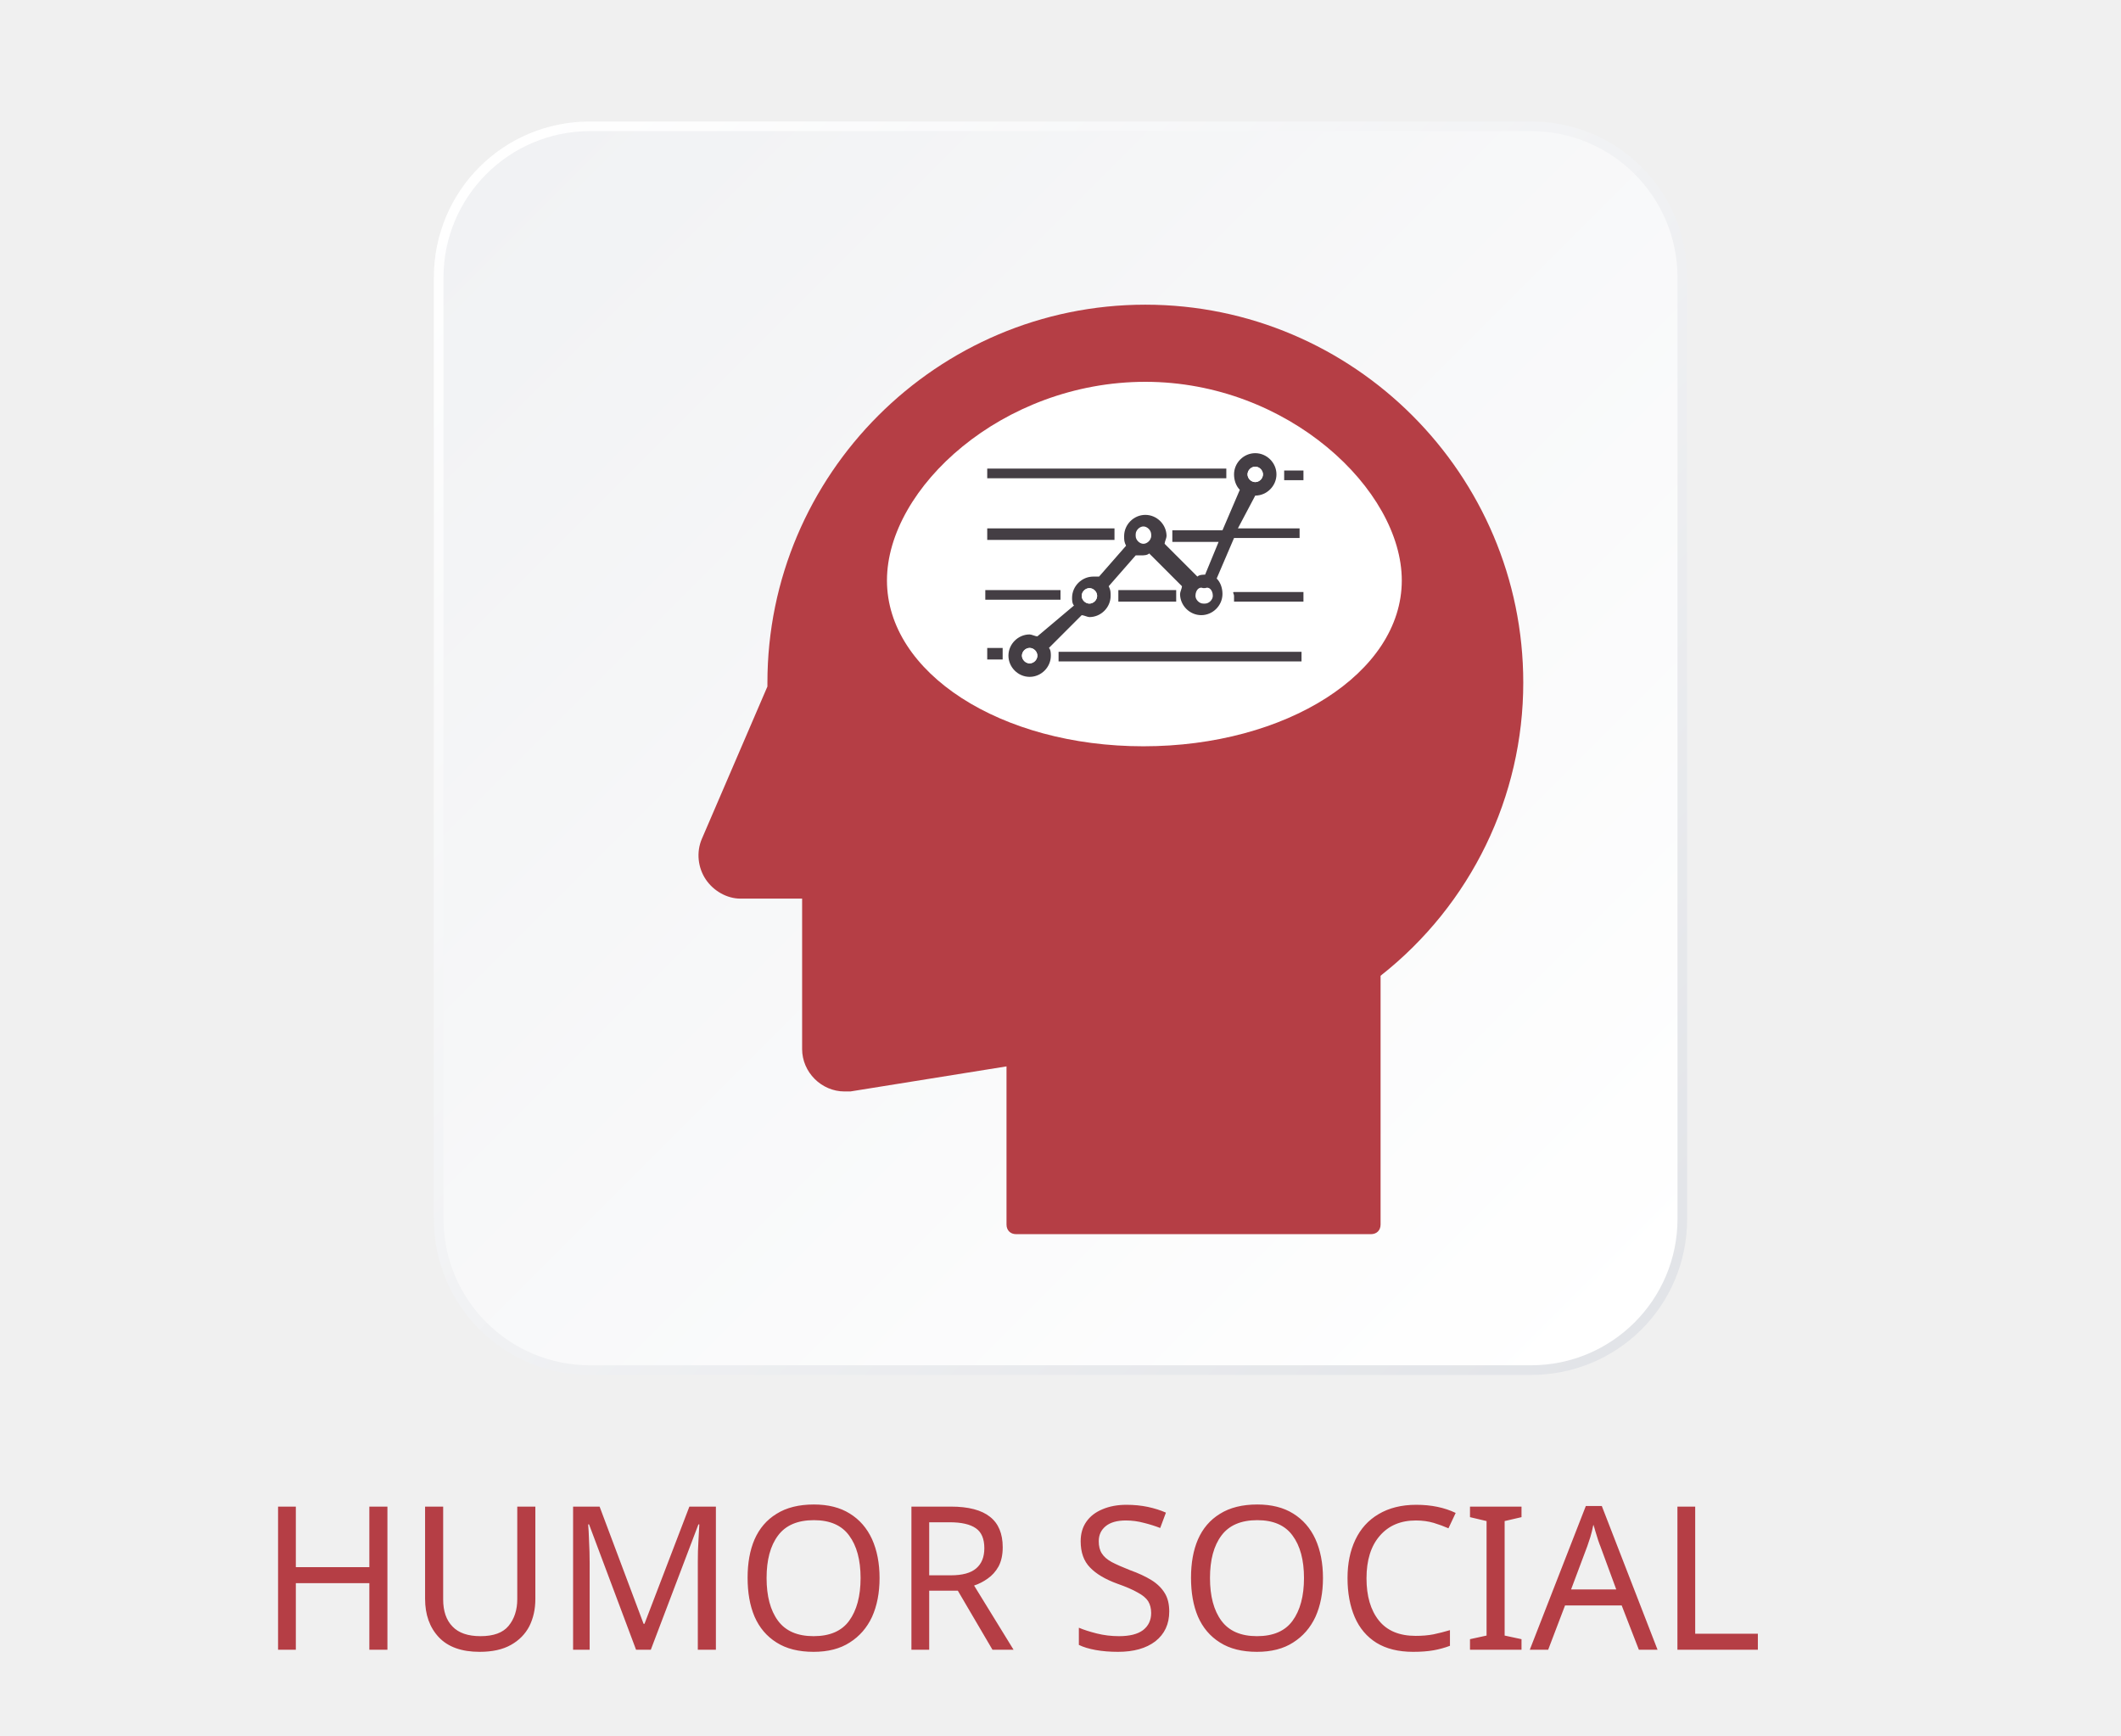
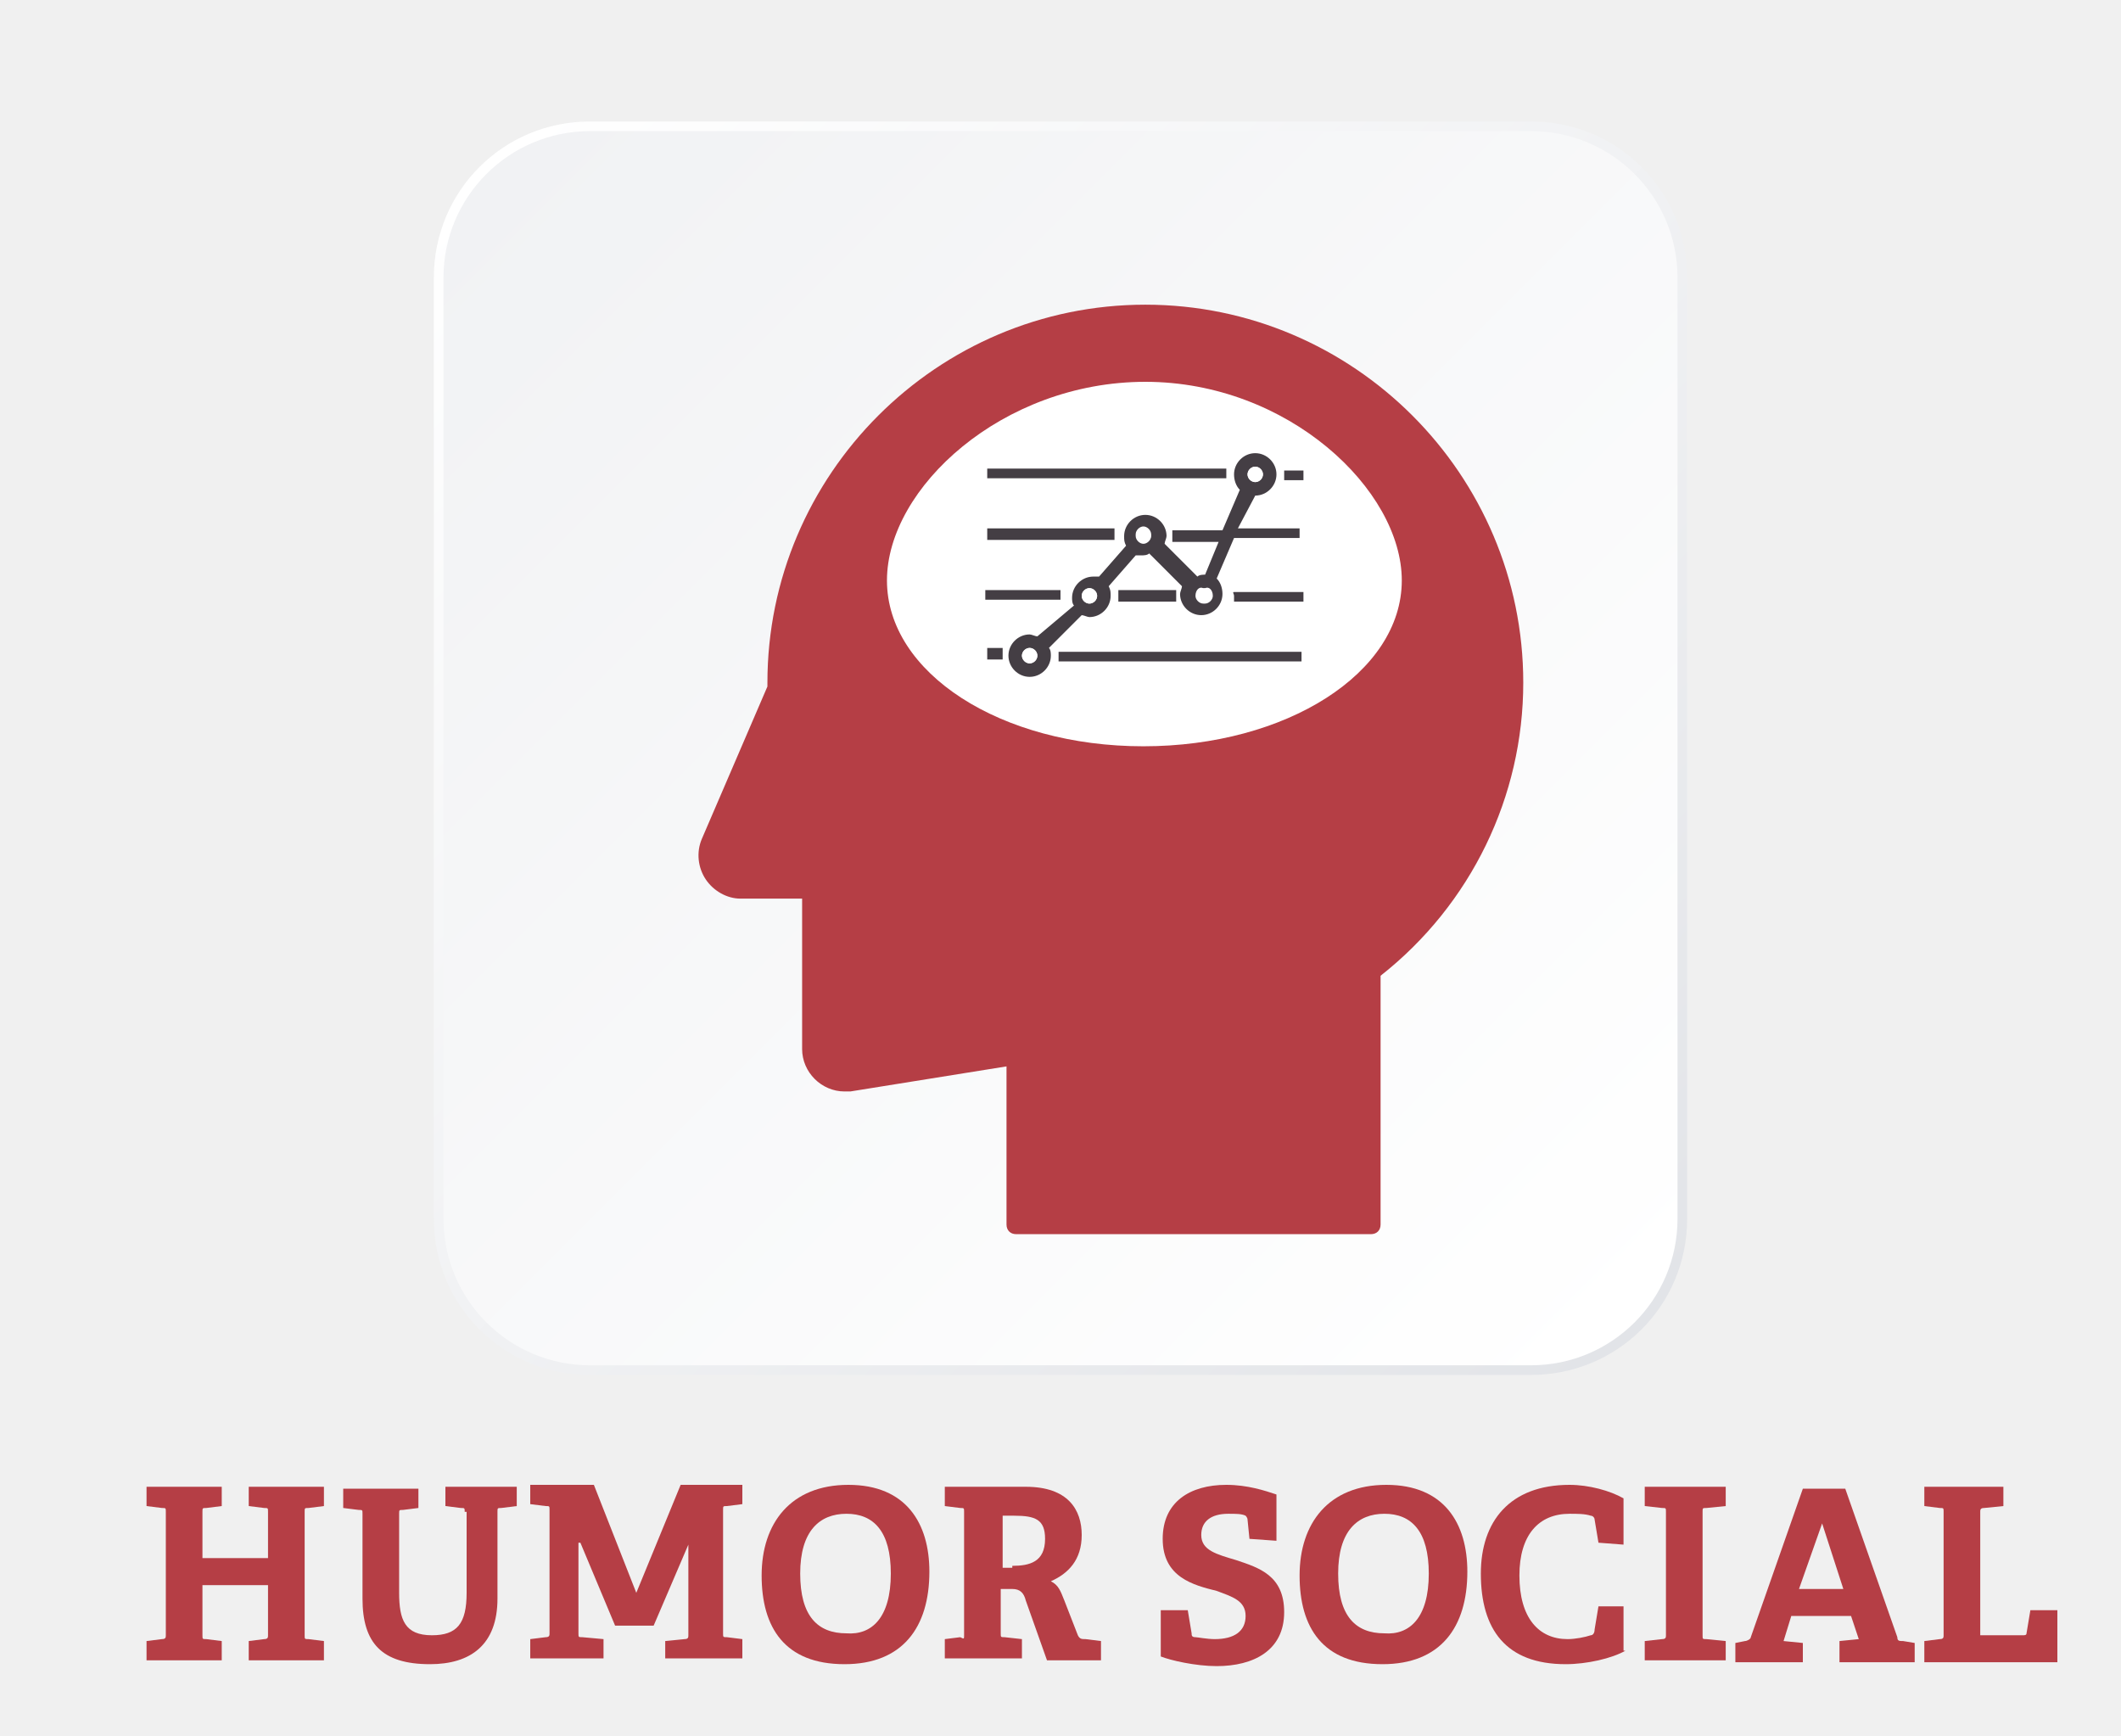
<svg xmlns="http://www.w3.org/2000/svg" version="1.1" id="Capa_1" x="0px" y="0px" viewBox="0 0 110 90" style="enable-background:new 0 0 110 90;" xml:space="preserve">
  <style type="text/css">
	.st0{fill:url(#SVGID_1_);}
	.st1{fill:url(#SVGID_2_);}
	.st2{fill:#B53E45;}
	.st3{fill:#FFFFFF;}
	.st4{fill:#443E44;}
- 	.st5{font-family:'Adelle-Bold';}
- 	.st6{font-size:10.395px;}
</style>
  <g>
    <g>
      <g>
        <linearGradient id="SVGID_1_" gradientUnits="userSpaceOnUse" x1="24.88" y1="8.701" x2="85.12" y2="68.942">
          <stop offset="0" style="stop-color:#FFFFFF" />
          <stop offset="1" style="stop-color:#E2E4E8" />
        </linearGradient>
        <path class="st0" d="M79.4,71.3H30.6c-4.5,0-8.1-3.6-8.1-8.1V14.4c0-4.5,3.6-8.1,8.1-8.1h48.8c4.5,0,8.1,3.6,8.1,8.1v48.8     C87.5,67.7,83.9,71.3,79.4,71.3z" />
        <linearGradient id="SVGID_2_" gradientUnits="userSpaceOnUse" x1="25.227" y1="9.048" x2="84.773" y2="68.594">
          <stop offset="0" style="stop-color:#F1F2F4" />
          <stop offset="1" style="stop-color:#FFFFFF" />
        </linearGradient>
        <path class="st1" d="M30.6,70.8c-4.2,0-7.6-3.4-7.6-7.6V14.4c0-4.2,3.4-7.6,7.6-7.6h48.8c4.2,0,7.6,3.4,7.6,7.6v48.8     c0,4.2-3.4,7.6-7.6,7.6H30.6z" />
      </g>
    </g>
    <g>
      <g>
        <g>
          <path class="st2" d="M79,35.4c0-10.8-8.8-19.6-19.6-19.6c-10.8,0-19.6,8.8-19.6,19.6c0,0.1,0,0.1,0,0.2c0,0,0,0,0,0l-3.4,7.9      c-0.3,0.7-0.2,1.5,0.2,2.1c0.4,0.6,1.1,1,1.8,1h3.2v7.8c0,1.2,1,2.2,2.2,2.2c0.1,0,0.2,0,0.3,0l8.1-1.3v8.2      c0,0.3,0.2,0.5,0.5,0.5h18.4c0.3,0,0.5-0.2,0.5-0.5V50.6C76.3,46.9,79,41.3,79,35.4z" />
          <path class="st3" d="M72.7,30.1c0,4.8-6,8.6-13.4,8.6S46,34.9,46,30.1s6-10.3,13.4-10.3S72.7,25.4,72.7,30.1z" />
        </g>
      </g>
      <g>
        <path class="st4" d="M65.1,25.7c0.6,0,1.1-0.5,1.1-1.1c0-0.6-0.5-1.1-1.1-1.1c-0.6,0-1.1,0.5-1.1,1.1c0,0.3,0.1,0.6,0.3,0.8     l-0.9,2.1h-2.6c0,0.1,0,0.2,0,0.3c0,0.1,0,0.2,0,0.3h2.4l-0.7,1.7c-0.1,0-0.3,0-0.4,0.1l-1.7-1.7c0-0.1,0.1-0.3,0.1-0.4     c0-0.6-0.5-1.1-1.1-1.1c-0.6,0-1.1,0.5-1.1,1.1c0,0.2,0,0.3,0.1,0.5l-1.4,1.6c-0.1,0-0.2,0-0.3,0c-0.6,0-1.1,0.5-1.1,1.1     c0,0.1,0,0.3,0.1,0.4L53.8,33c-0.1,0-0.3-0.1-0.4-0.1c-0.6,0-1.1,0.5-1.1,1.1c0,0.6,0.5,1.1,1.1,1.1c0.6,0,1.1-0.5,1.1-1.1     c0-0.1,0-0.3-0.1-0.4l1.7-1.7c0.1,0,0.3,0.1,0.4,0.1c0.6,0,1.1-0.5,1.1-1.1c0-0.2,0-0.3-0.1-0.5l1.4-1.6c0.1,0,0.2,0,0.3,0     c0.1,0,0.3,0,0.4-0.1l1.7,1.7c0,0.1-0.1,0.3-0.1,0.4c0,0.6,0.5,1.1,1.1,1.1c0.6,0,1.1-0.5,1.1-1.1c0-0.3-0.1-0.6-0.3-0.8l0.9-2.1     h3.4v-0.5h-3.2L65.1,25.7z M65.5,24.6c0,0.2-0.2,0.4-0.4,0.4c-0.2,0-0.4-0.2-0.4-0.4c0-0.2,0.2-0.4,0.4-0.4     C65.3,24.2,65.5,24.4,65.5,24.6z M62.9,30.9c0,0.2-0.2,0.4-0.4,0.4c-0.2,0-0.4-0.2-0.4-0.4c0-0.2,0.2-0.4,0.4-0.4     C62.7,30.4,62.9,30.6,62.9,30.9z M59.3,28.2c-0.2,0-0.4-0.2-0.4-0.4c0-0.2,0.2-0.4,0.4-0.4c0.2,0,0.4,0.2,0.4,0.4     C59.7,28,59.5,28.2,59.3,28.2z M56.1,30.9c0-0.2,0.2-0.4,0.4-0.4s0.4,0.2,0.4,0.4c0,0.2-0.2,0.4-0.4,0.4S56.1,31.1,56.1,30.9z      M53,34c0-0.2,0.2-0.4,0.4-0.4s0.4,0.2,0.4,0.4s-0.2,0.4-0.4,0.4S53,34.2,53,34z" />
        <path class="st4" d="M63.6,24.6c0-0.1,0-0.2,0-0.3H51.2v0.5h12.4C63.6,24.8,63.6,24.7,63.6,24.6z" />
        <path class="st4" d="M66.6,24.3c0,0.1,0,0.2,0,0.3c0,0.1,0,0.2,0,0.3h1v-0.5H66.6z" />
        <path class="st4" d="M57.8,27.7c0-0.1,0-0.2,0-0.3h-6.6V28h6.6C57.8,27.9,57.8,27.8,57.8,27.7z" />
        <path class="st4" d="M64,30.9c0,0.1,0,0.2,0,0.3h3.6v-0.5h-3.6C63.9,30.7,64,30.8,64,30.9z" />
        <path class="st4" d="M58,30.6c0,0.1,0,0.2,0,0.3c0,0.1,0,0.2,0,0.3h3c0-0.1,0-0.2,0-0.3c0-0.1,0-0.2,0-0.3H58z" />
        <path class="st4" d="M55,30.9c0-0.1,0-0.2,0-0.3h-3.9v0.5H55C55,31.1,55,31,55,30.9z" />
        <path class="st4" d="M51.2,33.7v0.5h0.8c0-0.1,0-0.2,0-0.3c0-0.1,0-0.2,0-0.3H51.2z" />
        <path class="st4" d="M54.9,34c0,0.1,0,0.2,0,0.3h12.6v-0.5H54.9C54.9,33.8,54.9,33.9,54.9,34z" />
        <circle class="st3" cx="65.1" cy="24.6" r="0.4" />
        <path class="st3" d="M59.7,27.7c0-0.2-0.2-0.4-0.4-0.4c-0.2,0-0.4,0.2-0.4,0.4c0,0.2,0.2,0.4,0.4,0.4     C59.5,28.2,59.7,28,59.7,27.7z" />
        <path class="st3" d="M62,30.9c0,0.2,0.2,0.4,0.4,0.4c0.2,0,0.4-0.2,0.4-0.4c0-0.2-0.2-0.4-0.4-0.4C62.2,30.4,62,30.6,62,30.9z" />
        <circle class="st3" cx="56.5" cy="30.9" r="0.4" />
        <circle class="st3" cx="53.4" cy="34" r="0.4" />
      </g>
    </g>
  </g>
  <g>
-     <text transform="matrix(1 0 0 1 13.4053 85.55)" class="st2 st5 st6">HUMOR SOCIAL</text>
+     <g>
+       <path class="st2" d="M12.9,86.1v-1l0.8-0.1c0.2,0,0.2-0.1,0.2-0.2v-2.6h-3.4v2.6c0,0.2,0,0.2,0.2,0.2l0.8,0.1v1H7.6v-1l0.8-0.1    c0.2,0,0.2-0.1,0.2-0.2v-6.4c0-0.2,0-0.2-0.2-0.2l-0.8-0.1v-1h3.9v1l-0.8,0.1c-0.2,0-0.2,0-0.2,0.2v2.4h3.4v-2.4    c0-0.2,0-0.2-0.2-0.2l-0.8-0.1v-1h3.9v1L16,78.2c-0.2,0-0.2,0-0.2,0.2v6.4c0,0.2,0,0.2,0.2,0.2l0.8,0.1v1H12.9z" />
+       <path class="st2" d="M24.1,78.4c0-0.2,0-0.2-0.2-0.2l-0.8-0.1v-1h3.7v1L26,78.2c-0.2,0-0.2,0-0.2,0.2v4.5c0,2.4-1.4,3.4-3.5,3.4    c-2.5,0-3.5-1.1-3.5-3.4v-4.4c0-0.2,0-0.2-0.2-0.2l-0.8-0.1v-1h3.9v1l-0.8,0.1c-0.2,0-0.2,0-0.2,0.2v4.1c0,1.4,0.3,2.2,1.7,2.2    c1.3,0,1.8-0.6,1.8-2.2V78.4z" />
+       <path class="st2" d="M34.5,86.1v-1l1-0.1c0.2,0,0.2-0.1,0.2-0.2v-4.7h0l-1.8,4.2h-2l-1.8-4.3h-0.1v4.7c0,0.2,0,0.2,0.2,0.2    l1.1,0.1v1h-3.8v-1l0.8-0.1c0.2,0,0.2-0.1,0.2-0.2v-6.4c0-0.2,0-0.2-0.2-0.2l-0.8-0.1v-1h3.3l2.2,5.6h0l2.3-5.6h3.2v1l-0.8,0.1    c-0.2,0-0.2,0-0.2,0.2v6.4c0,0.2,0,0.2,0.2,0.2l0.8,0.1v1H34.5z" />
+       <path class="st2" d="M39.5,81.7c0-2.7,1.5-4.7,4.5-4.7c3,0,4.2,2,4.2,4.5c0,2.9-1.4,4.8-4.4,4.8C40.7,86.3,39.5,84.4,39.5,81.7z     M46.2,81.6c0-2.2-0.9-3.1-2.3-3.1c-1.4,0-2.4,0.9-2.4,3.1c0,2.2,0.9,3.1,2.4,3.1C45.2,84.8,46.2,83.9,46.2,81.6z" />
+       <path class="st2" d="M54.3,86.1L53.2,83c-0.1-0.4-0.3-0.6-0.7-0.6h-0.6v2.3c0,0.2,0,0.2,0.2,0.2l0.9,0.1v1h-4v-1l0.8-0.1    C50,85,50,85,50,84.8v-6.4c0-0.2,0-0.2-0.2-0.2L49,78.1v-1h4.2c2.2,0,2.9,1.2,2.9,2.5c0,1.3-0.7,2-1.6,2.4c0.4,0.2,0.5,0.5,0.7,1    l0.7,1.8C56,85,56.1,85,56.3,85l0.8,0.1v1H54.3z M52.5,81.2c0.9,0,1.7-0.2,1.7-1.4c0-1-0.5-1.2-1.6-1.2h-0.6v2.7H52.5z" />
+       <path class="st2" d="M64.8,79.8l-0.1-1c0-0.1-0.1-0.2-0.1-0.2c-0.2-0.1-0.5-0.1-0.9-0.1c-0.9,0-1.4,0.4-1.4,1.1    c0,0.8,0.8,1,1.8,1.3c1.2,0.4,2.5,0.8,2.5,2.7c0,2-1.6,2.8-3.5,2.8c-1.1,0-2.4-0.3-2.9-0.5v-2.4h1.4l0.2,1.2c0,0.1,0,0.2,0.2,0.2    c0.1,0,0.6,0.1,1,0.1c1,0,1.6-0.4,1.6-1.2c0-0.8-0.7-1-1.5-1.3c-1.2-0.3-2.8-0.7-2.8-2.7c0-1.9,1.4-2.8,3.3-2.8    c1.1,0,2,0.3,2.6,0.5v2.4L64.8,79.8z" />
+       <path class="st2" d="M67.4,81.7c0-2.7,1.5-4.7,4.5-4.7c3,0,4.2,2,4.2,4.5c0,2.9-1.4,4.8-4.4,4.8C68.6,86.3,67.4,84.4,67.4,81.7z     M74.1,81.6c0-2.2-0.9-3.1-2.3-3.1c-1.4,0-2.4,0.9-2.4,3.1c0,2.2,0.9,3.1,2.4,3.1C73.1,84.8,74.1,83.9,74.1,81.6z" />
+       <path class="st2" d="M84.3,85.6c-0.7,0.4-2,0.7-3.1,0.7c-3.1,0-4.4-1.8-4.4-4.7c0-2.7,1.5-4.6,4.6-4.6c1,0,2.1,0.3,2.8,0.7v2.4    L82.9,80l-0.2-1.2c0-0.1-0.1-0.2-0.2-0.2c-0.3-0.1-0.7-0.1-1.1-0.1c-1.6,0-2.6,1.1-2.6,3.2c0,2.2,1,3.3,2.5,3.3    c0.4,0,0.9-0.1,1.2-0.2c0.1,0,0.2-0.1,0.2-0.3l0.2-1.2h1.3V85.6z" />
+       <path class="st2" d="M85.3,86.1v-1l0.9-0.1c0.2,0,0.2-0.1,0.2-0.2v-6.4c0-0.2,0-0.2-0.2-0.2l-0.9-0.1v-1h4.2v1l-1,0.1    c-0.2,0-0.2,0-0.2,0.2v6.4c0,0.2,0,0.2,0.2,0.2l1,0.1v1H85.3z" />
+       <path class="st2" d="M95.4,86.1v-1l1-0.1L96,83.8h-3.1l-0.4,1.3l1,0.1v1h-3.5v-1l0.5-0.1c0.1,0,0.3-0.1,0.3-0.2l2.7-7.7h2.2    l2.7,7.7c0,0.2,0.1,0.2,0.3,0.2l0.6,0.1v1H95.4z M94.5,79L94.5,79l-1.2,3.4h2.3L94.5,79z" />
+       <path class="st2" d="M99.8,86.1v-1l0.8-0.1c0.2,0,0.2-0.1,0.2-0.2v-6.4c0-0.2,0-0.2-0.2-0.2l-0.8-0.1v-1h4.1v1l-1,0.1    c-0.2,0-0.2,0.1-0.2,0.2v6.4h2.2c0.1,0,0.2,0,0.2-0.1l0.2-1.2h1.4v2.7H99.8z" />
+     </g>
  </g>
</svg>
